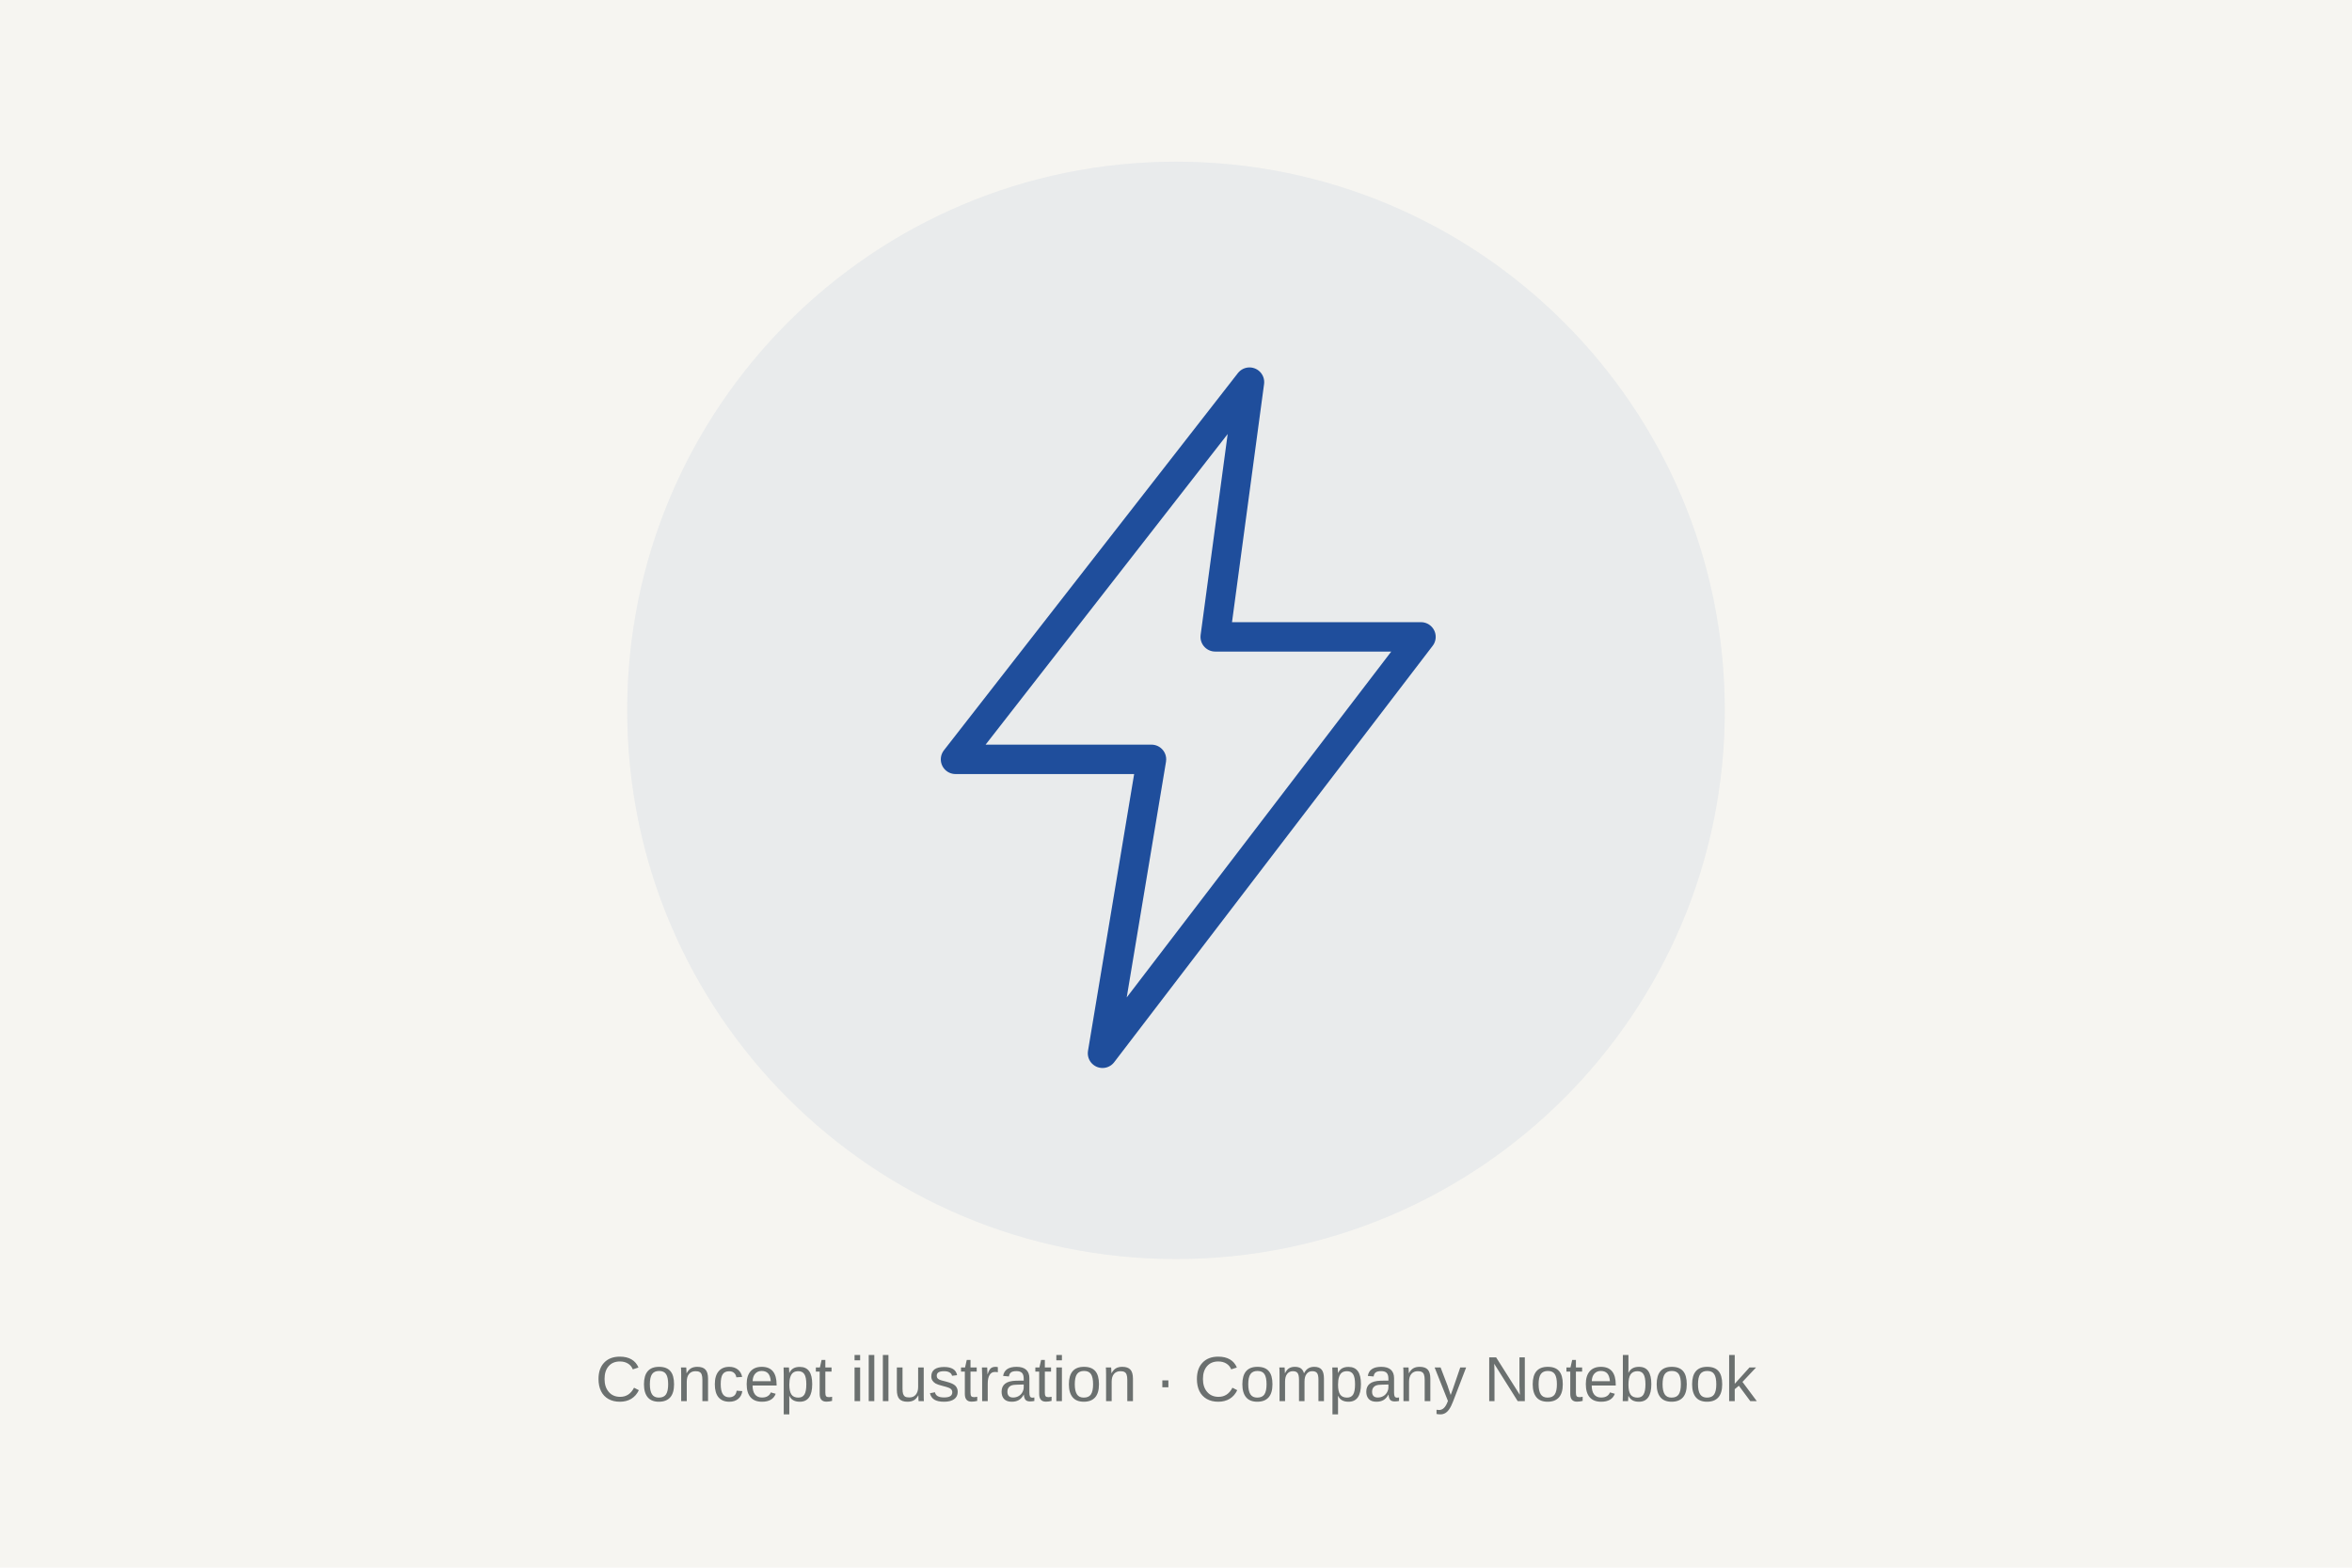
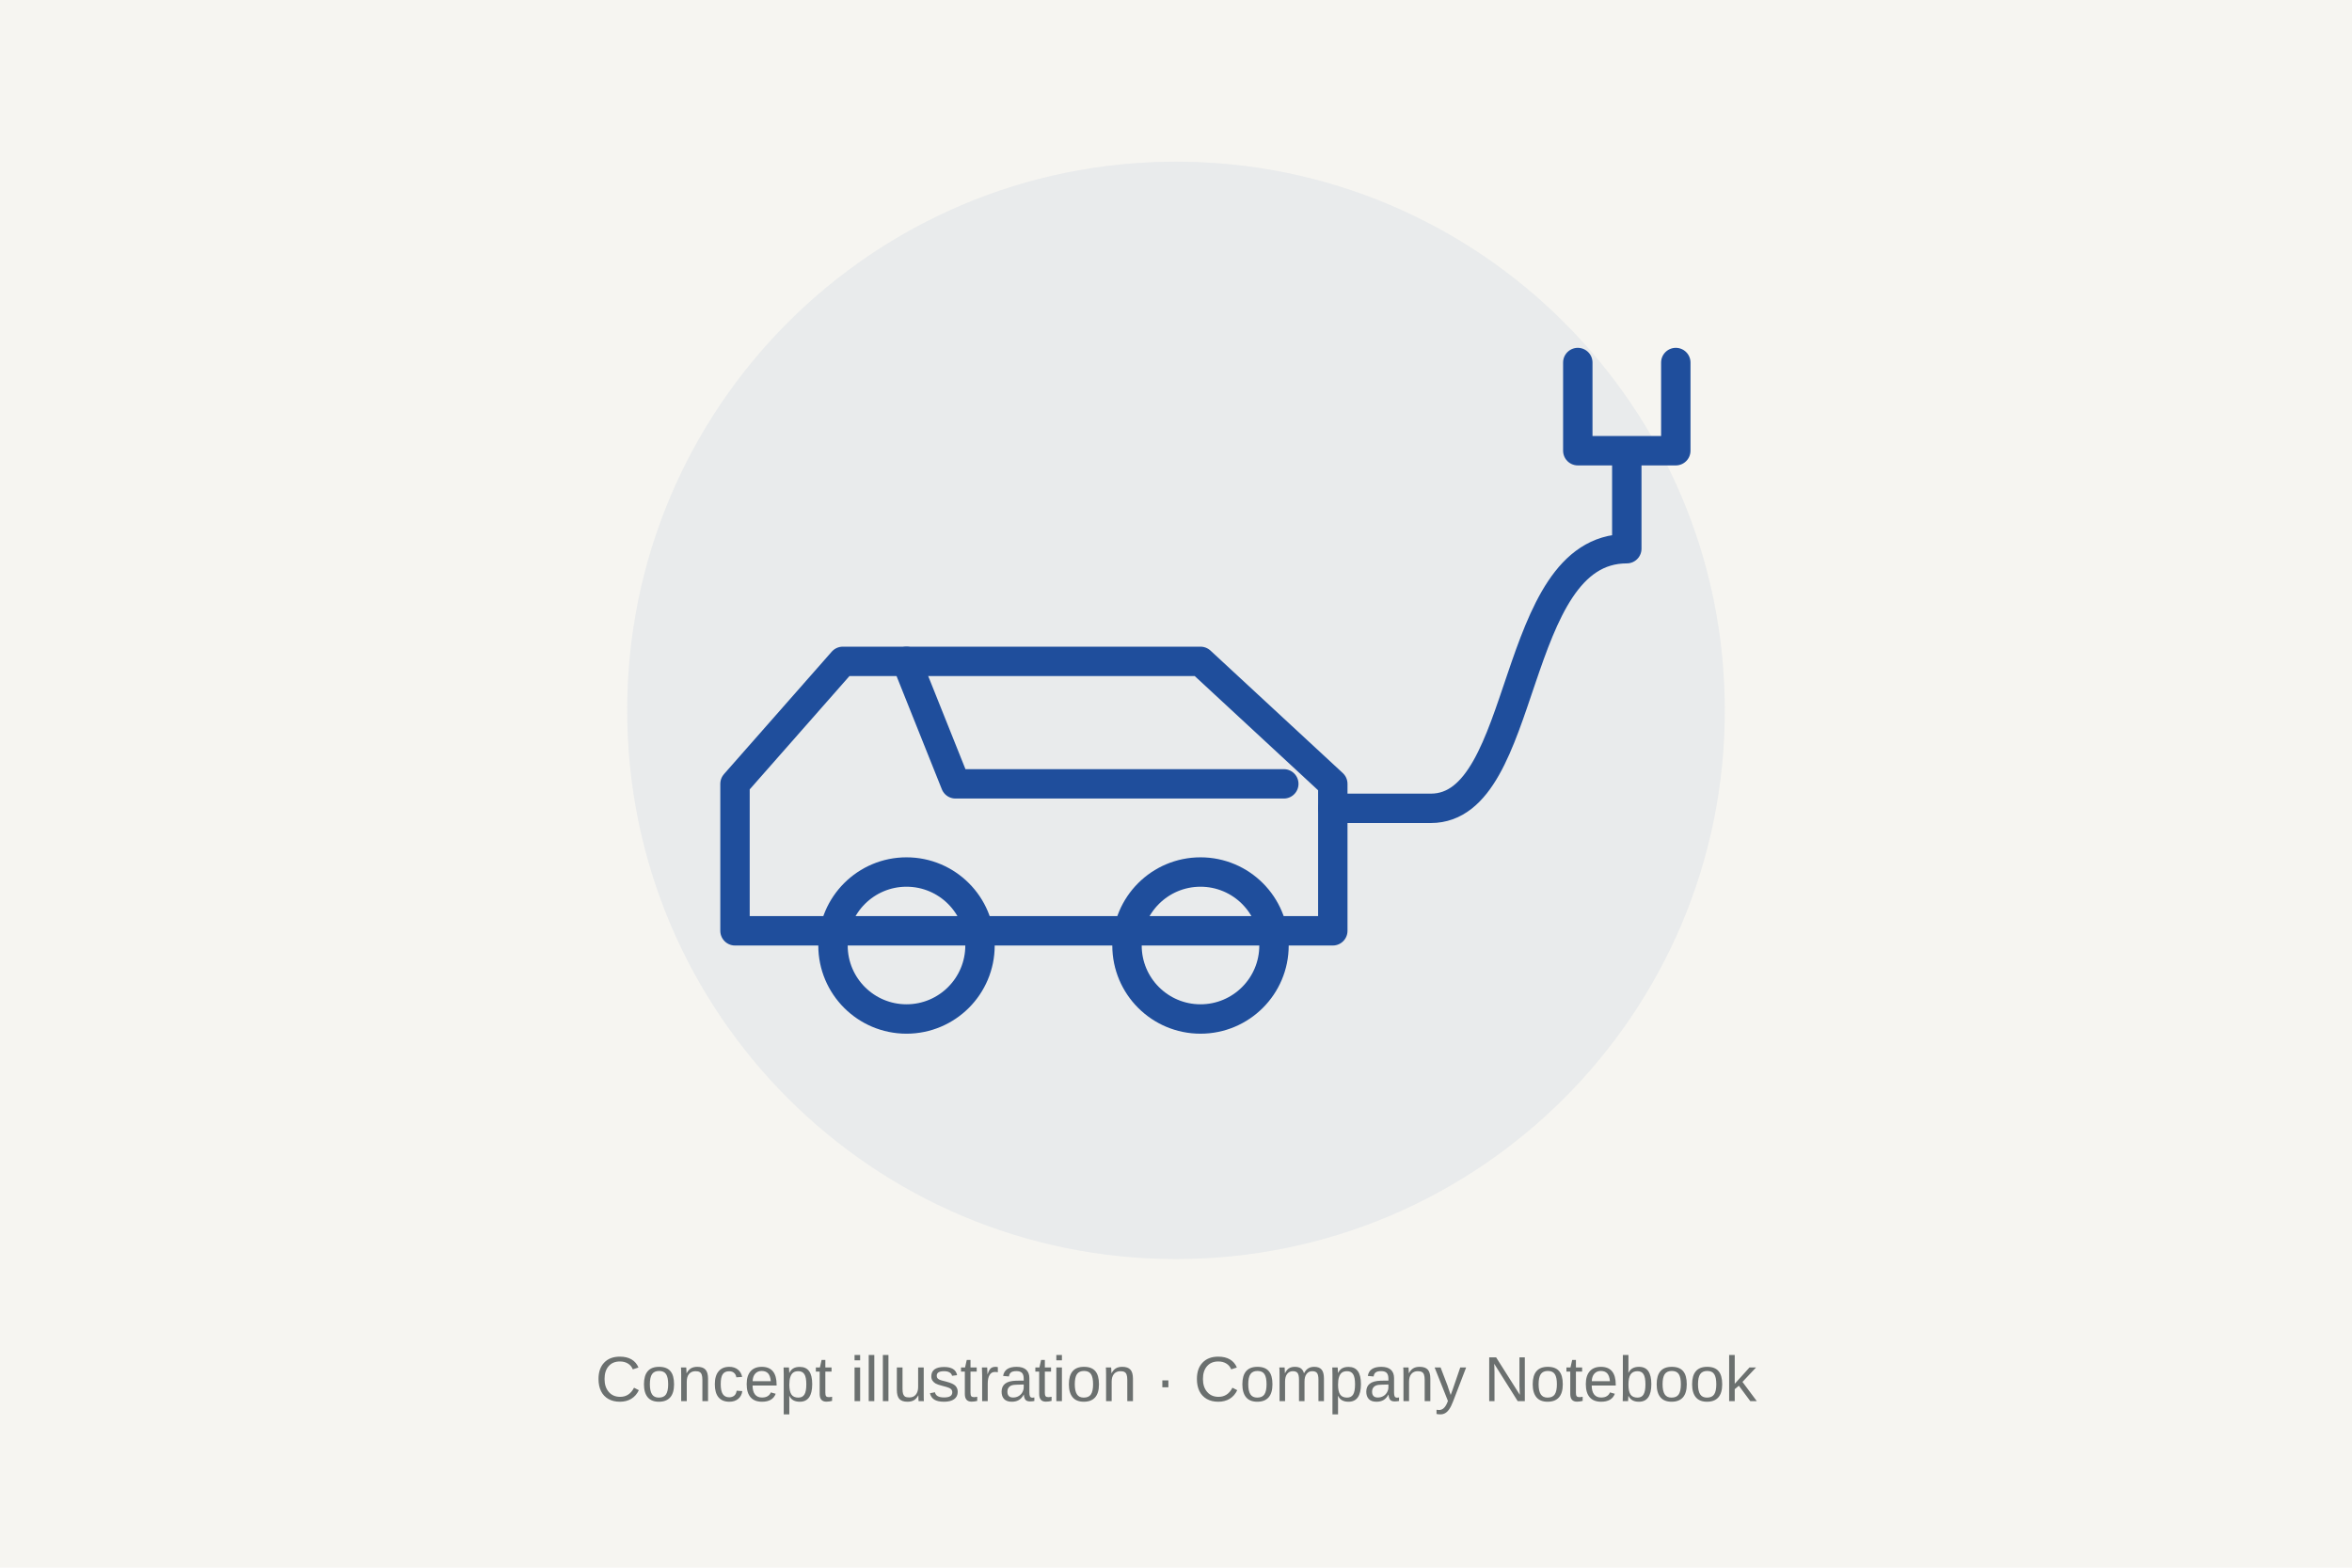
<svg xmlns="http://www.w3.org/2000/svg" viewBox="0 0 480 320">
  <rect width="480" height="320" fill="#f6f5f1" />
  <circle cx="240" cy="145" r="112" fill="#1f4e9c" opacity=".065" />
  <g fill="none" stroke="#1f4e9c" stroke-width="6" stroke-linecap="round" stroke-linejoin="round">
-     <path d="M255 78 L195 155 H235 L225 215 L290 130 H248 Z" />
+     <path d="M150 190 V160 L172 135 H245 L272 160 V190 Z M150 190 H272" />
+     <path d="M185 135 L195 160 H262" />
+     <circle cx="185" cy="193" r="15" />
+     <circle cx="245" cy="193" r="15" />
+     <path d="M272 165 H292 C312 165 308 112 332 112 M332 112 V92 M322 92 H342 M322 74 V92 M342 74 V92" />
  </g>
  <text x="240" y="286" text-anchor="middle" font-family="Arial,sans-serif" font-size="13" fill="#6b706f">Concept illustration · Company Notebook</text>
</svg>
